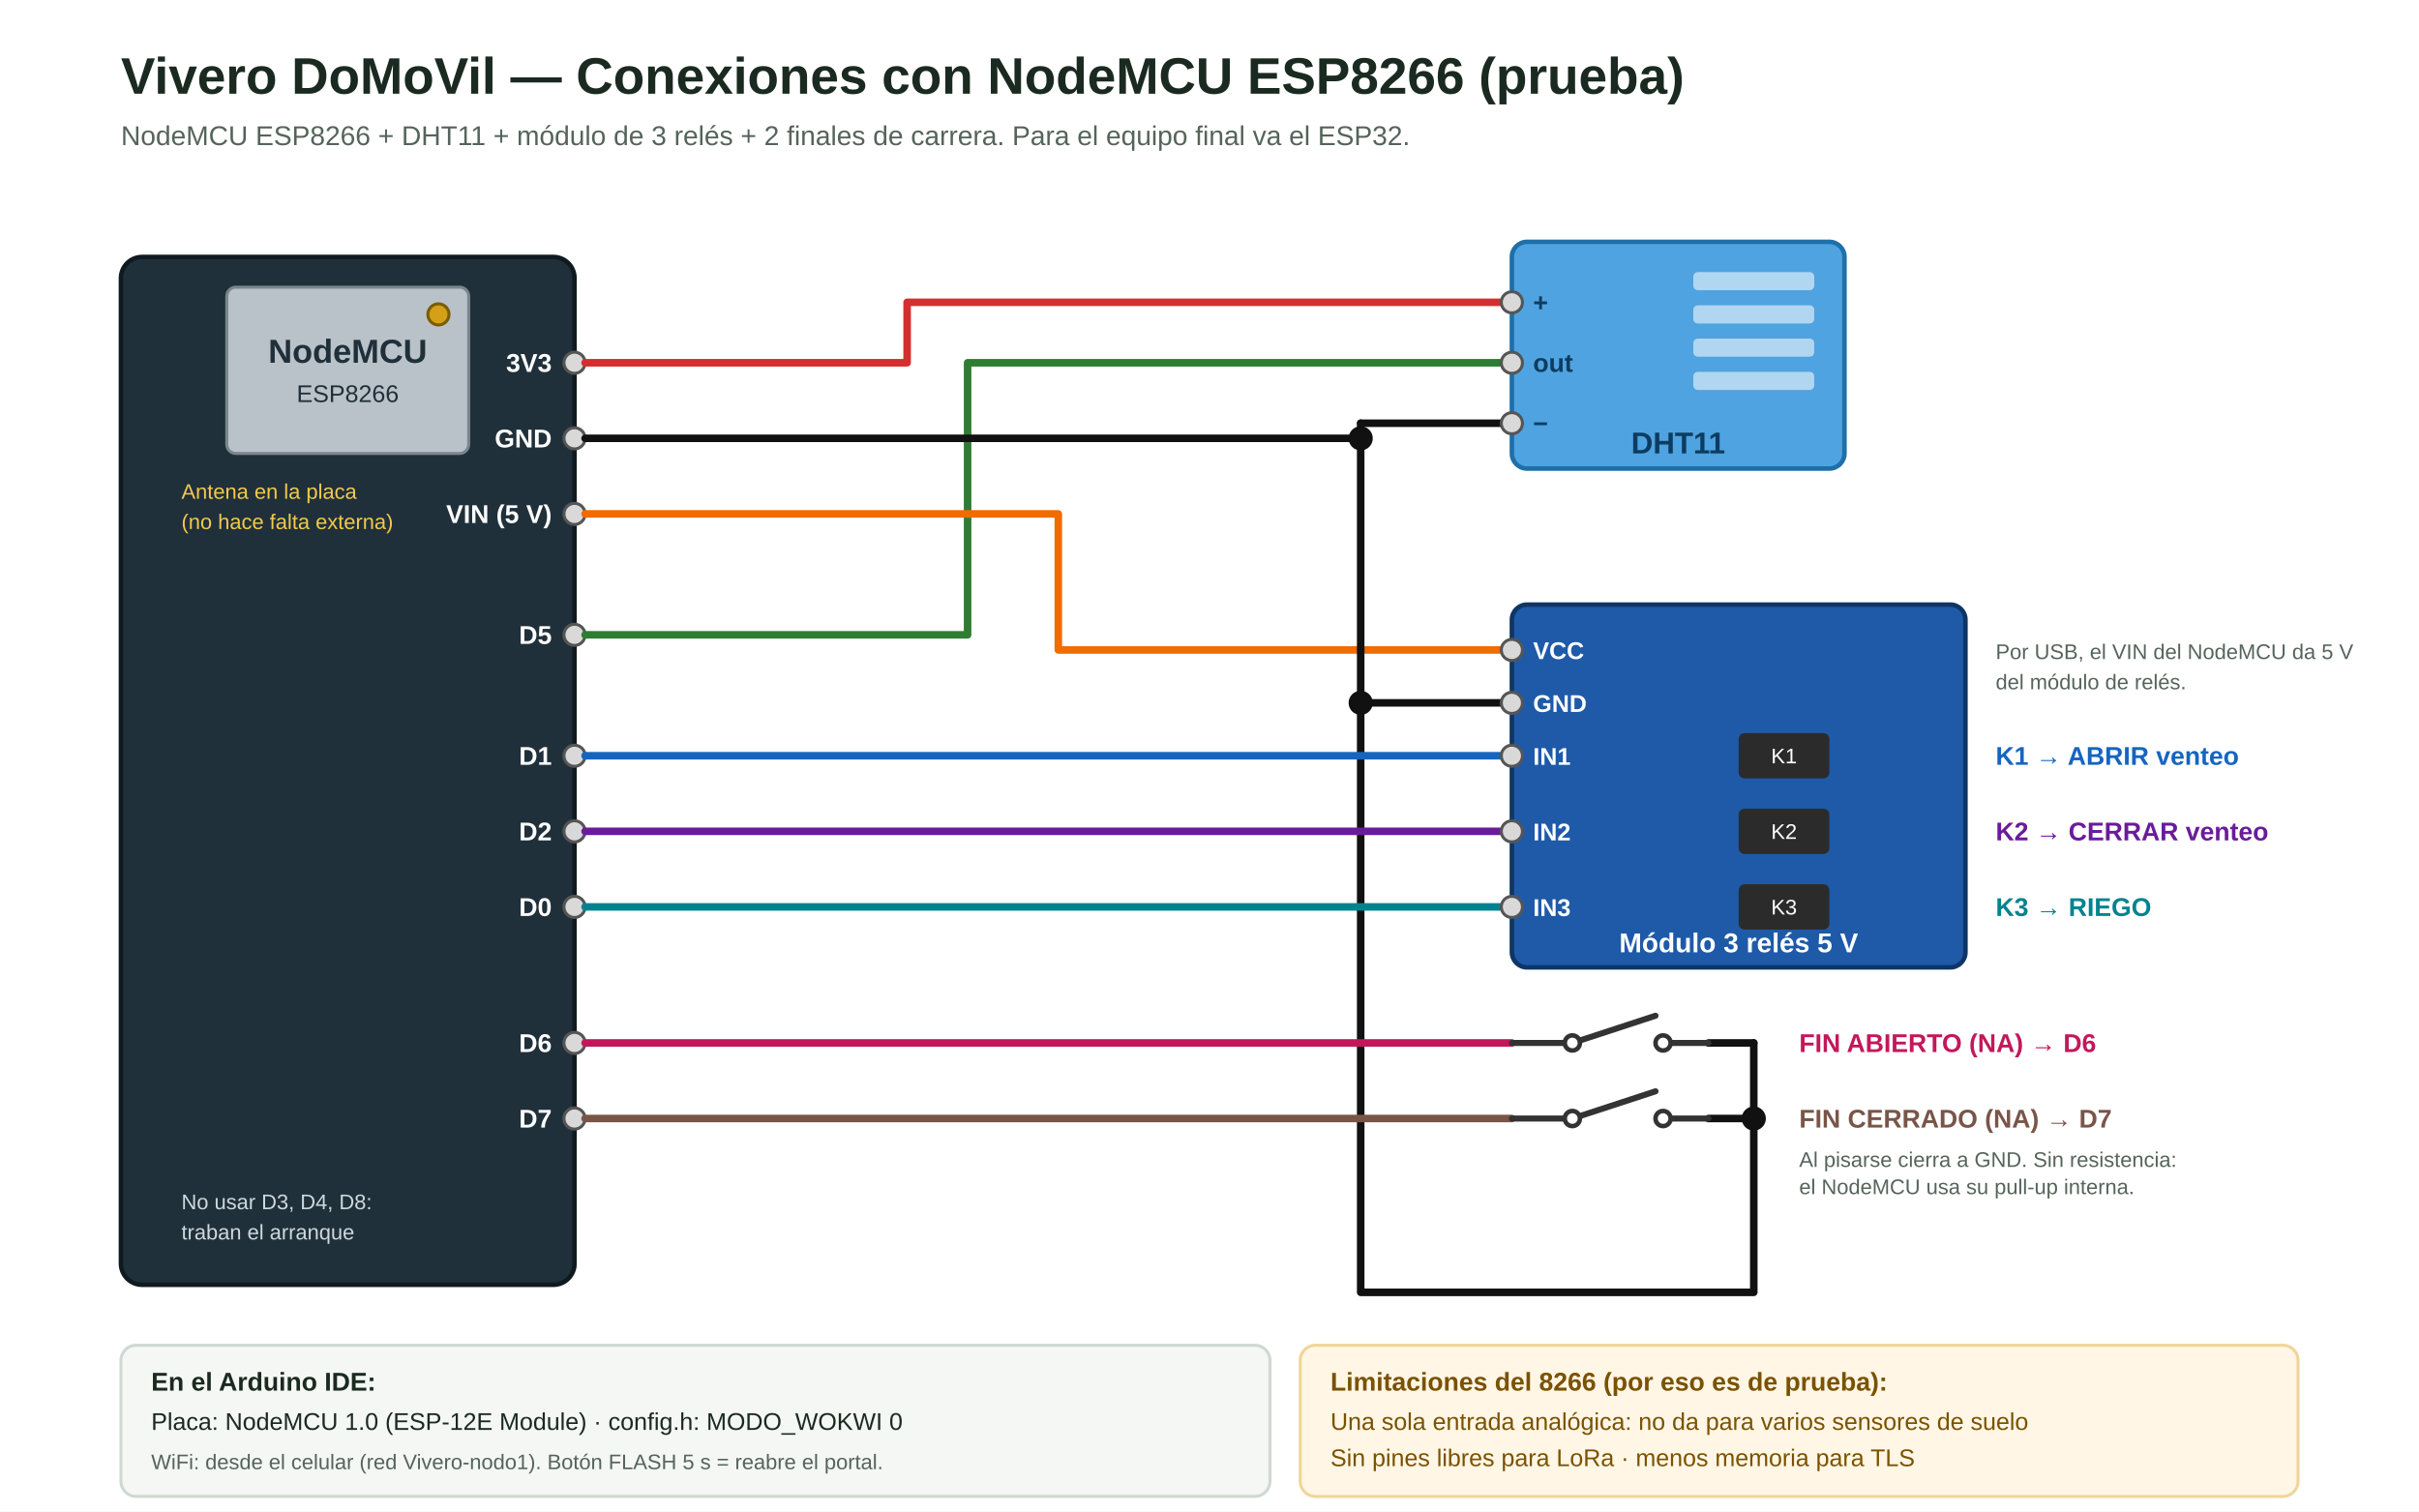
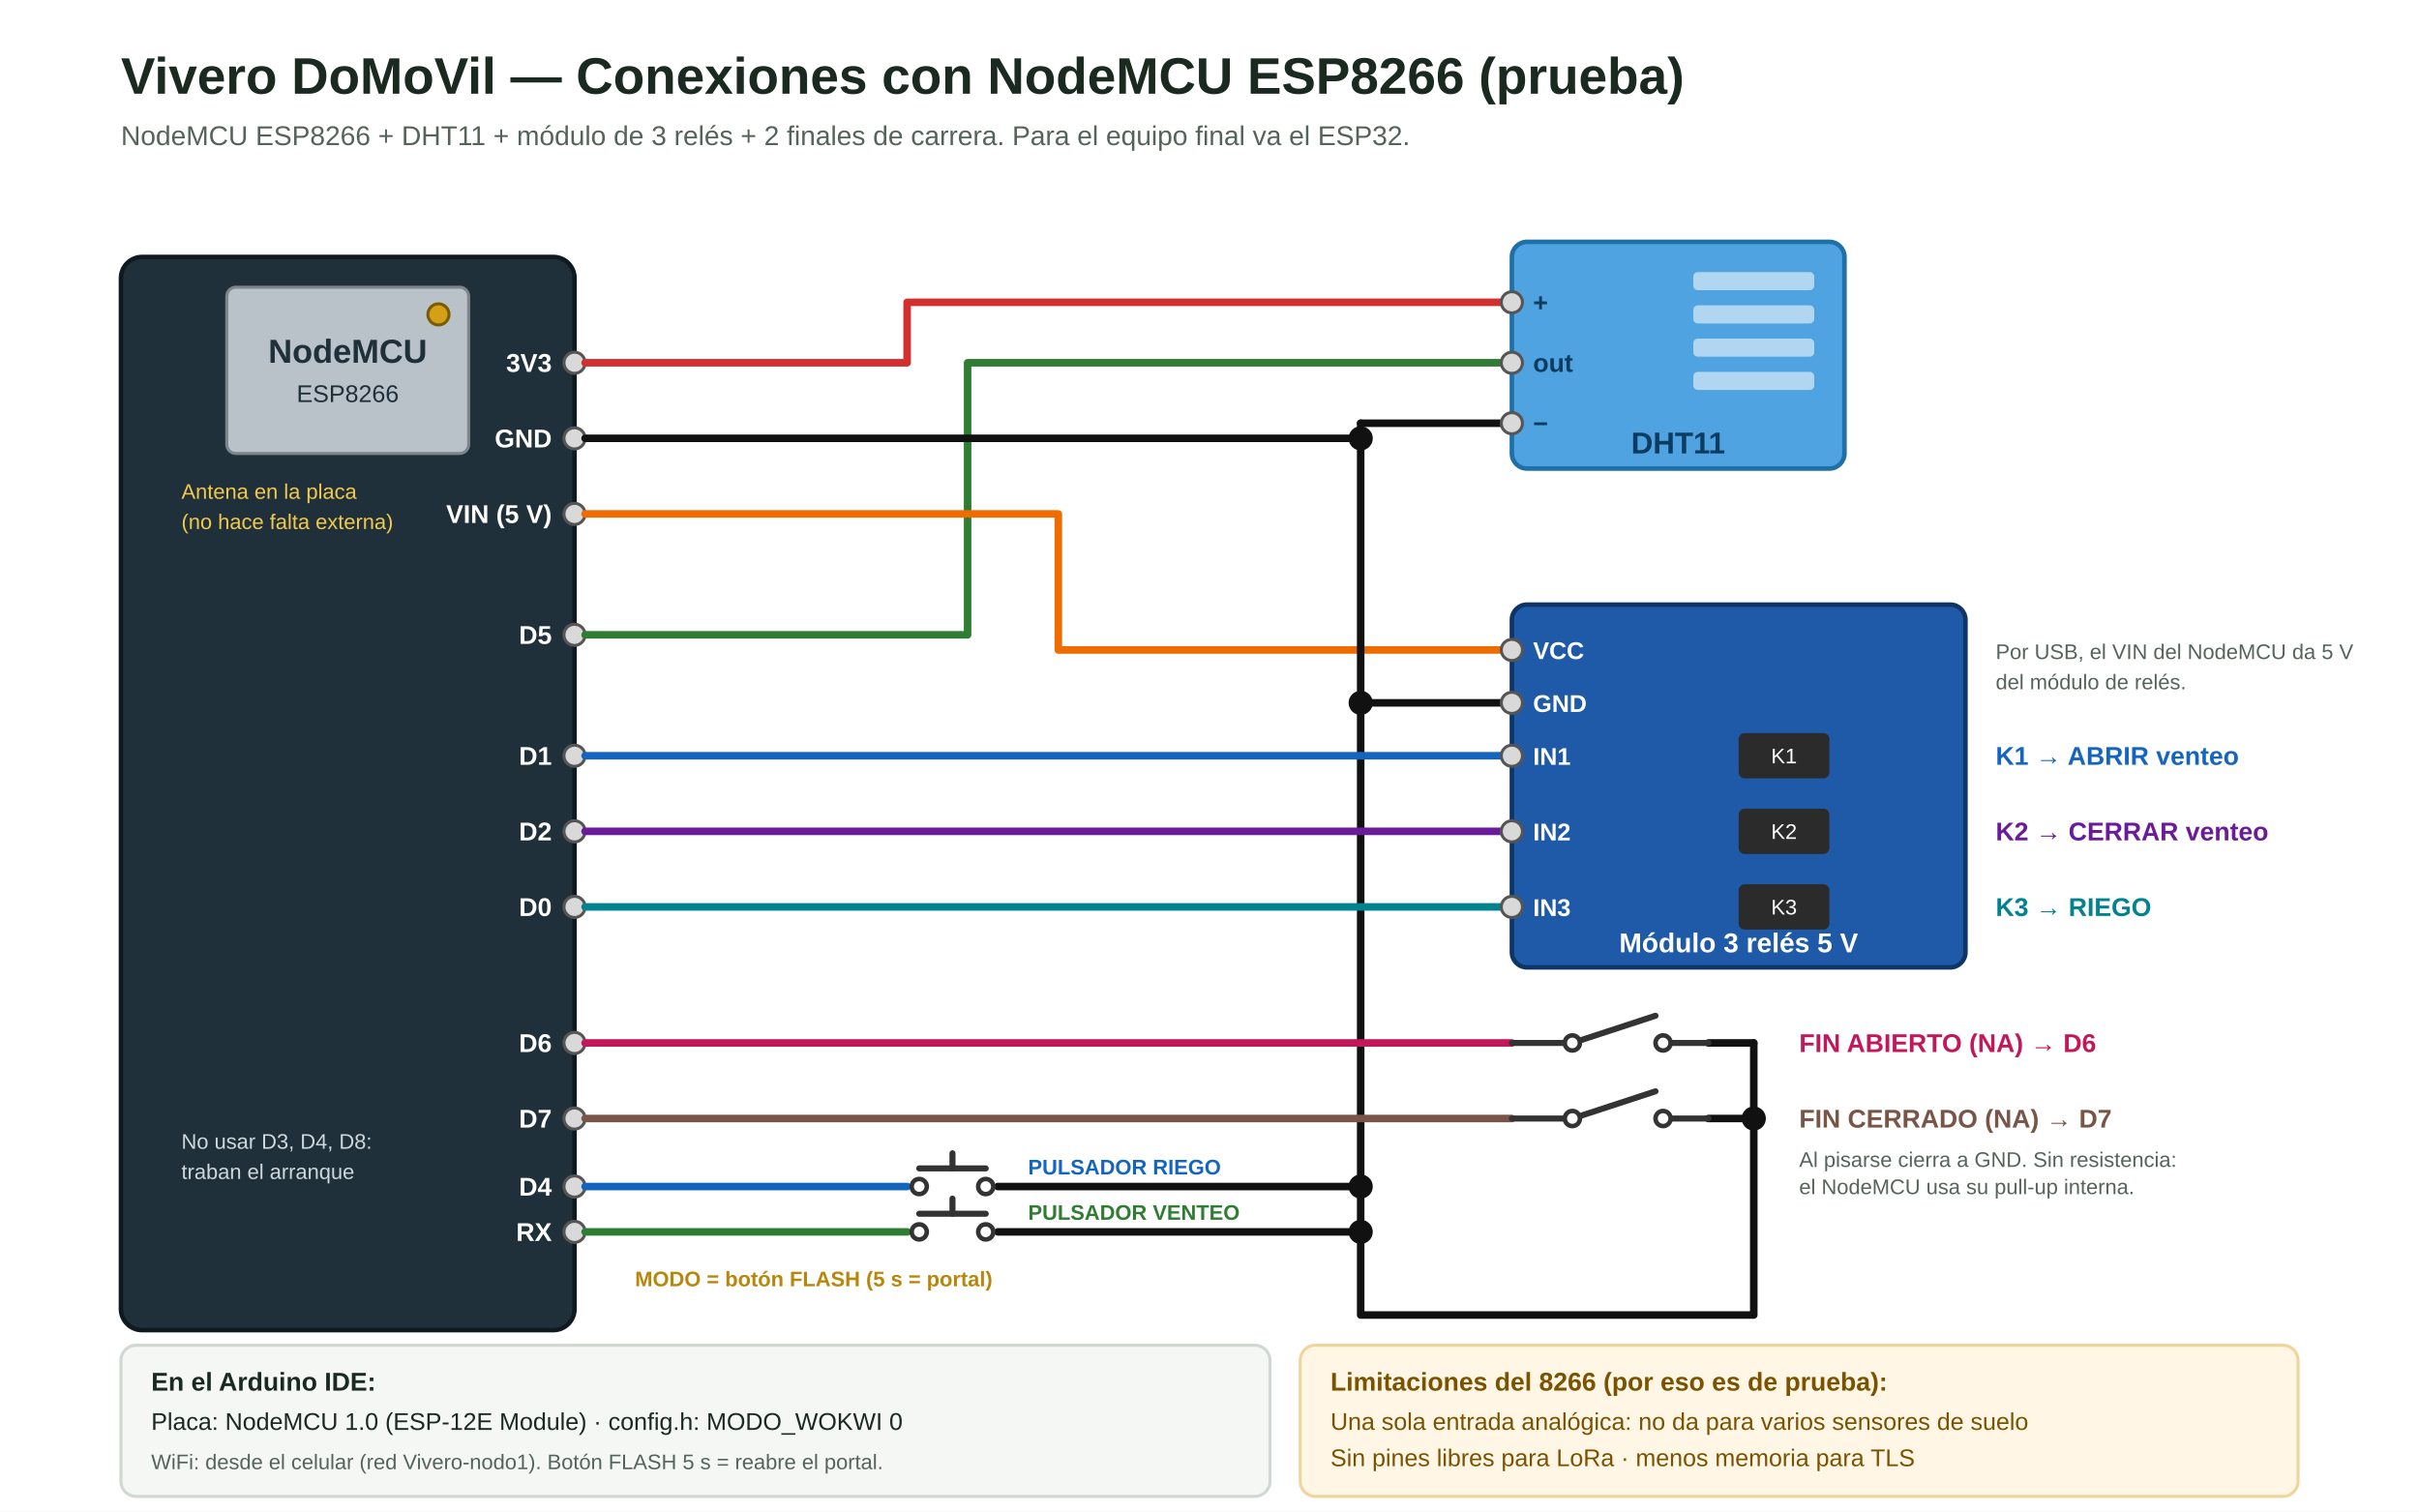
<svg xmlns="http://www.w3.org/2000/svg" width="1600" height="1000" viewBox="0 0 1600 1000" font-family="Arial, Helvetica, sans-serif">
  <rect width="1600" height="1000" fill="#ffffff" />
  <text x="80" y="62" font-size="34" font-weight="bold" fill="#1b2a20">Vivero DoMoVil — Conexiones con NodeMCU ESP8266 (prueba)</text>
  <text x="80" y="96" font-size="18" fill="#55645a">NodeMCU ESP8266 + DHT11 + módulo de 3 relés + 2 finales de carrera. Para el equipo final va el ESP32.</text>
-   <rect x="80" y="170" width="300" height="680" rx="14" fill="#20303a" stroke="#0f1a20" stroke-width="3" />
+   <rect x="80" y="170" width="300" height="710" rx="14" fill="#20303a" stroke="#0f1a20" stroke-width="3" />
  <rect x="150" y="190" width="160" height="110" rx="6" fill="#b9c2c8" stroke="#7b868c" stroke-width="2" />
  <text x="230" y="240" font-size="22" font-weight="bold" fill="#20303a" text-anchor="middle">NodeMCU</text>
  <text x="230" y="266" font-size="16" fill="#20303a" text-anchor="middle">ESP8266</text>
  <circle cx="290" cy="208" r="7" fill="#d4a017" stroke="#7a5c00" stroke-width="2" />
  <text x="120" y="330" font-size="14" fill="#f2c94c">Antena en la placa</text>
  <text x="120" y="350" font-size="14" fill="#f2c94c">(no hace falta externa)</text>
-   <text x="120" y="800" font-size="14" fill="#cfd8dc">No usar D3, D4, D8:</text>
-   <text x="120" y="820" font-size="14" fill="#cfd8dc">traban el arranque</text>
+   <text x="120" y="760" font-size="14" fill="#cfd8dc">No usar D3, D4, D8:</text>
+   <text x="120" y="780" font-size="14" fill="#cfd8dc">traban el arranque</text>
  <g font-size="17" font-weight="bold" fill="#ffffff" text-anchor="end">
    <text x="365" y="246">3V3</text>
    <text x="365" y="296">GND</text>
    <text x="365" y="346">VIN (5 V)</text>
    <text x="365" y="426">D5</text>
    <text x="365" y="506">D1</text>
    <text x="365" y="556">D2</text>
    <text x="365" y="606">D0</text>
    <text x="365" y="696">D6</text>
    <text x="365" y="746">D7</text>
  </g>
  <g fill="#d9d9d9" stroke="#555" stroke-width="2">
    <circle cx="380" cy="240" r="7" />
    <circle cx="380" cy="290" r="7" />
    <circle cx="380" cy="340" r="7" />
    <circle cx="380" cy="420" r="7" />
    <circle cx="380" cy="500" r="7" />
    <circle cx="380" cy="550" r="7" />
    <circle cx="380" cy="600" r="7" />
    <circle cx="380" cy="690" r="7" />
    <circle cx="380" cy="740" r="7" />
  </g>
  <g fill="none" stroke-width="5" stroke-linejoin="round" stroke-linecap="round">
    <path d="M387 240 H600 V200 H993" stroke="#d32f2f" />
    <path d="M387 420 H640 V240 H993" stroke="#2e7d32" />
    <path d="M387 340 H700 V430 H993" stroke="#ef6c00" />
    <path d="M387 290 H900" stroke="#111" />
-     <path d="M900 280 V855 H1160 V690" stroke="#111" />
+     <path d="M900 280 V870 H1160 V690" stroke="#111" />
    <path d="M900 280 H993" stroke="#111" />
    <path d="M900 465 H993" stroke="#111" />
    <path d="M1130 690 H1160" stroke="#111" />
    <path d="M1130 740 H1160" stroke="#111" />
    <path d="M387 500 H993" stroke="#1565c0" />
    <path d="M387 550 H993" stroke="#6a1b9a" />
    <path d="M387 600 H993" stroke="#00838f" />
    <path d="M387 690 H1000" stroke="#c2185b" />
    <path d="M387 740 H1000" stroke="#795548" />
  </g>
  <g fill="#111">
    <circle cx="900" cy="290" r="8" />
    <circle cx="900" cy="465" r="8" />
    <circle cx="1160" cy="740" r="8" />
  </g>
  <rect x="1000" y="160" width="220" height="150" rx="10" fill="#4fa3e0" stroke="#1f6fa8" stroke-width="3" />
  <g fill="#ffffff" opacity=".55">
    <rect x="1120" y="180" width="80" height="12" rx="3" />
    <rect x="1120" y="202" width="80" height="12" rx="3" />
    <rect x="1120" y="224" width="80" height="12" rx="3" />
    <rect x="1120" y="246" width="80" height="12" rx="3" />
  </g>
  <text x="1110" y="300" font-size="20" font-weight="bold" fill="#0d3c61" text-anchor="middle">DHT11</text>
  <g font-size="17" font-weight="bold" fill="#0d3c61">
    <text x="1014" y="206">+</text>
    <text x="1014" y="246">out</text>
    <text x="1014" y="286">−</text>
  </g>
  <g fill="#d9d9d9" stroke="#555" stroke-width="2">
    <circle cx="1000" cy="200" r="7" />
    <circle cx="1000" cy="240" r="7" />
    <circle cx="1000" cy="280" r="7" />
  </g>
  <rect x="1000" y="400" width="300" height="240" rx="10" fill="#1e5aa8" stroke="#0e3566" stroke-width="3" />
  <text x="1150" y="630" font-size="18" font-weight="bold" fill="#ffffff" text-anchor="middle">Módulo 3 relés 5 V</text>
  <g font-size="16" font-weight="bold" fill="#ffffff">
    <text x="1014" y="436">VCC</text>
    <text x="1014" y="471">GND</text>
    <text x="1014" y="506">IN1</text>
    <text x="1014" y="556">IN2</text>
    <text x="1014" y="606">IN3</text>
  </g>
  <g fill="#d9d9d9" stroke="#555" stroke-width="2">
    <circle cx="1000" cy="430" r="7" />
    <circle cx="1000" cy="465" r="7" />
    <circle cx="1000" cy="500" r="7" />
    <circle cx="1000" cy="550" r="7" />
    <circle cx="1000" cy="600" r="7" />
  </g>
  <g fill="#2b2b2b">
    <rect x="1150" y="485" width="60" height="30" rx="4" />
    <rect x="1150" y="535" width="60" height="30" rx="4" />
    <rect x="1150" y="585" width="60" height="30" rx="4" />
  </g>
  <g font-size="14" fill="#ffffff" text-anchor="middle">
    <text x="1180" y="505">K1</text>
    <text x="1180" y="555">K2</text>
    <text x="1180" y="605">K3</text>
  </g>
  <g font-size="17" font-weight="bold">
    <text x="1320" y="506" fill="#1565c0">K1 → ABRIR venteo</text>
    <text x="1320" y="556" fill="#6a1b9a">K2 → CERRAR venteo</text>
    <text x="1320" y="606" fill="#00838f">K3 → RIEGO</text>
  </g>
  <text x="1320" y="436" font-size="14" fill="#55645a">Por USB, el VIN del NodeMCU da 5 V</text>
  <text x="1320" y="456" font-size="14" fill="#55645a">del módulo de relés.</text>
  <g stroke="#333" stroke-width="4" fill="none" stroke-linecap="round">
    <line x1="1000" y1="690" x2="1040" y2="690" />
    <line x1="1040" y1="690" x2="1095" y2="672" />
    <line x1="1100" y1="690" x2="1130" y2="690" />
    <line x1="1000" y1="740" x2="1040" y2="740" />
    <line x1="1040" y1="740" x2="1095" y2="722" />
    <line x1="1100" y1="740" x2="1130" y2="740" />
  </g>
  <g fill="#ffffff" stroke="#333" stroke-width="3">
    <circle cx="1040" cy="690" r="5" />
    <circle cx="1100" cy="690" r="5" />
    <circle cx="1040" cy="740" r="5" />
    <circle cx="1100" cy="740" r="5" />
  </g>
  <g font-size="17" font-weight="bold">
    <text x="1190" y="696" fill="#c2185b">FIN ABIERTO (NA) → D6</text>
    <text x="1190" y="746" fill="#795548">FIN CERRADO (NA) → D7</text>
  </g>
  <text x="1190" y="772" font-size="14" fill="#55645a">Al pisarse cierra a GND. Sin resistencia:</text>
  <text x="1190" y="790" font-size="14" fill="#55645a">el NodeMCU usa su pull-up interna.</text>
+   <text x="365" y="791" font-size="17" font-weight="bold" fill="#ffffff" text-anchor="end">D4</text>
+   <circle cx="380" cy="785" r="7" fill="#d9d9d9" stroke="#555" stroke-width="2" />
+   <path d="M387 785 H600" stroke="#1565c0" stroke-width="5" fill="none" stroke-linecap="round" />
+   <path d="M660 785 H900" stroke="#111" stroke-width="5" fill="none" stroke-linecap="round" />
+   <g stroke="#333" stroke-width="4" fill="none" stroke-linecap="round">
+     <line x1="608" y1="773" x2="652" y2="773" />
+     <line x1="630" y1="773" x2="630" y2="763" />
+   </g>
+   <g fill="#fff" stroke="#333" stroke-width="3">
+     <circle cx="608" cy="785" r="5" />
+     <circle cx="652" cy="785" r="5" />
+   </g>
+   <text x="680" y="777" font-size="14" font-weight="bold" fill="#1565c0">PULSADOR RIEGO</text>
+   <circle cx="900" cy="785" r="8" fill="#111" />
+   <text x="365" y="821" font-size="17" font-weight="bold" fill="#ffffff" text-anchor="end">RX</text>
+   <circle cx="380" cy="815" r="7" fill="#d9d9d9" stroke="#555" stroke-width="2" />
+   <path d="M387 815 H600" stroke="#2e7d32" stroke-width="5" fill="none" stroke-linecap="round" />
+   <path d="M660 815 H900" stroke="#111" stroke-width="5" fill="none" stroke-linecap="round" />
+   <g stroke="#333" stroke-width="4" fill="none" stroke-linecap="round">
+     <line x1="608" y1="803" x2="652" y2="803" />
+     <line x1="630" y1="803" x2="630" y2="793" />
+   </g>
+   <g fill="#fff" stroke="#333" stroke-width="3">
+     <circle cx="608" cy="815" r="5" />
+     <circle cx="652" cy="815" r="5" />
+   </g>
+   <text x="680" y="807" font-size="14" font-weight="bold" fill="#2e7d32">PULSADOR VENTEO</text>
+   <circle cx="900" cy="815" r="8" fill="#111" />
+   <text x="420" y="851" font-size="14" font-weight="bold" fill="#b8860b">MODO = botón FLASH (5 s = portal)</text>
  <rect x="80" y="890" width="760" height="100" rx="10" fill="#f4f7f4" stroke="#cfd8d1" stroke-width="2" />
  <text x="100" y="920" font-size="17" font-weight="bold" fill="#1b2a20">En el Arduino IDE:</text>
  <text x="100" y="946" font-size="16" fill="#1b2a20">Placa: NodeMCU 1.0 (ESP-12E Module) · config.h: MODO_WOKWI 0</text>
  <text x="100" y="972" font-size="14" fill="#55645a">WiFi: desde el celular (red Vivero-nodo1). Botón FLASH 5 s = reabre el portal.</text>
  <rect x="860" y="890" width="660" height="100" rx="10" fill="#fff6e5" stroke="#f0d59a" stroke-width="2" />
  <text x="880" y="920" font-size="17" font-weight="bold" fill="#7a5200">Limitaciones del 8266 (por eso es de prueba):</text>
  <text x="880" y="946" font-size="16" fill="#7a5200">Una sola entrada analógica: no da para varios sensores de suelo</text>
  <text x="880" y="970" font-size="16" fill="#7a5200">Sin pines libres para LoRa · menos memoria para TLS</text>
  <text x="910" y="905" font-size="1" fill="#fff">.</text>
</svg>
